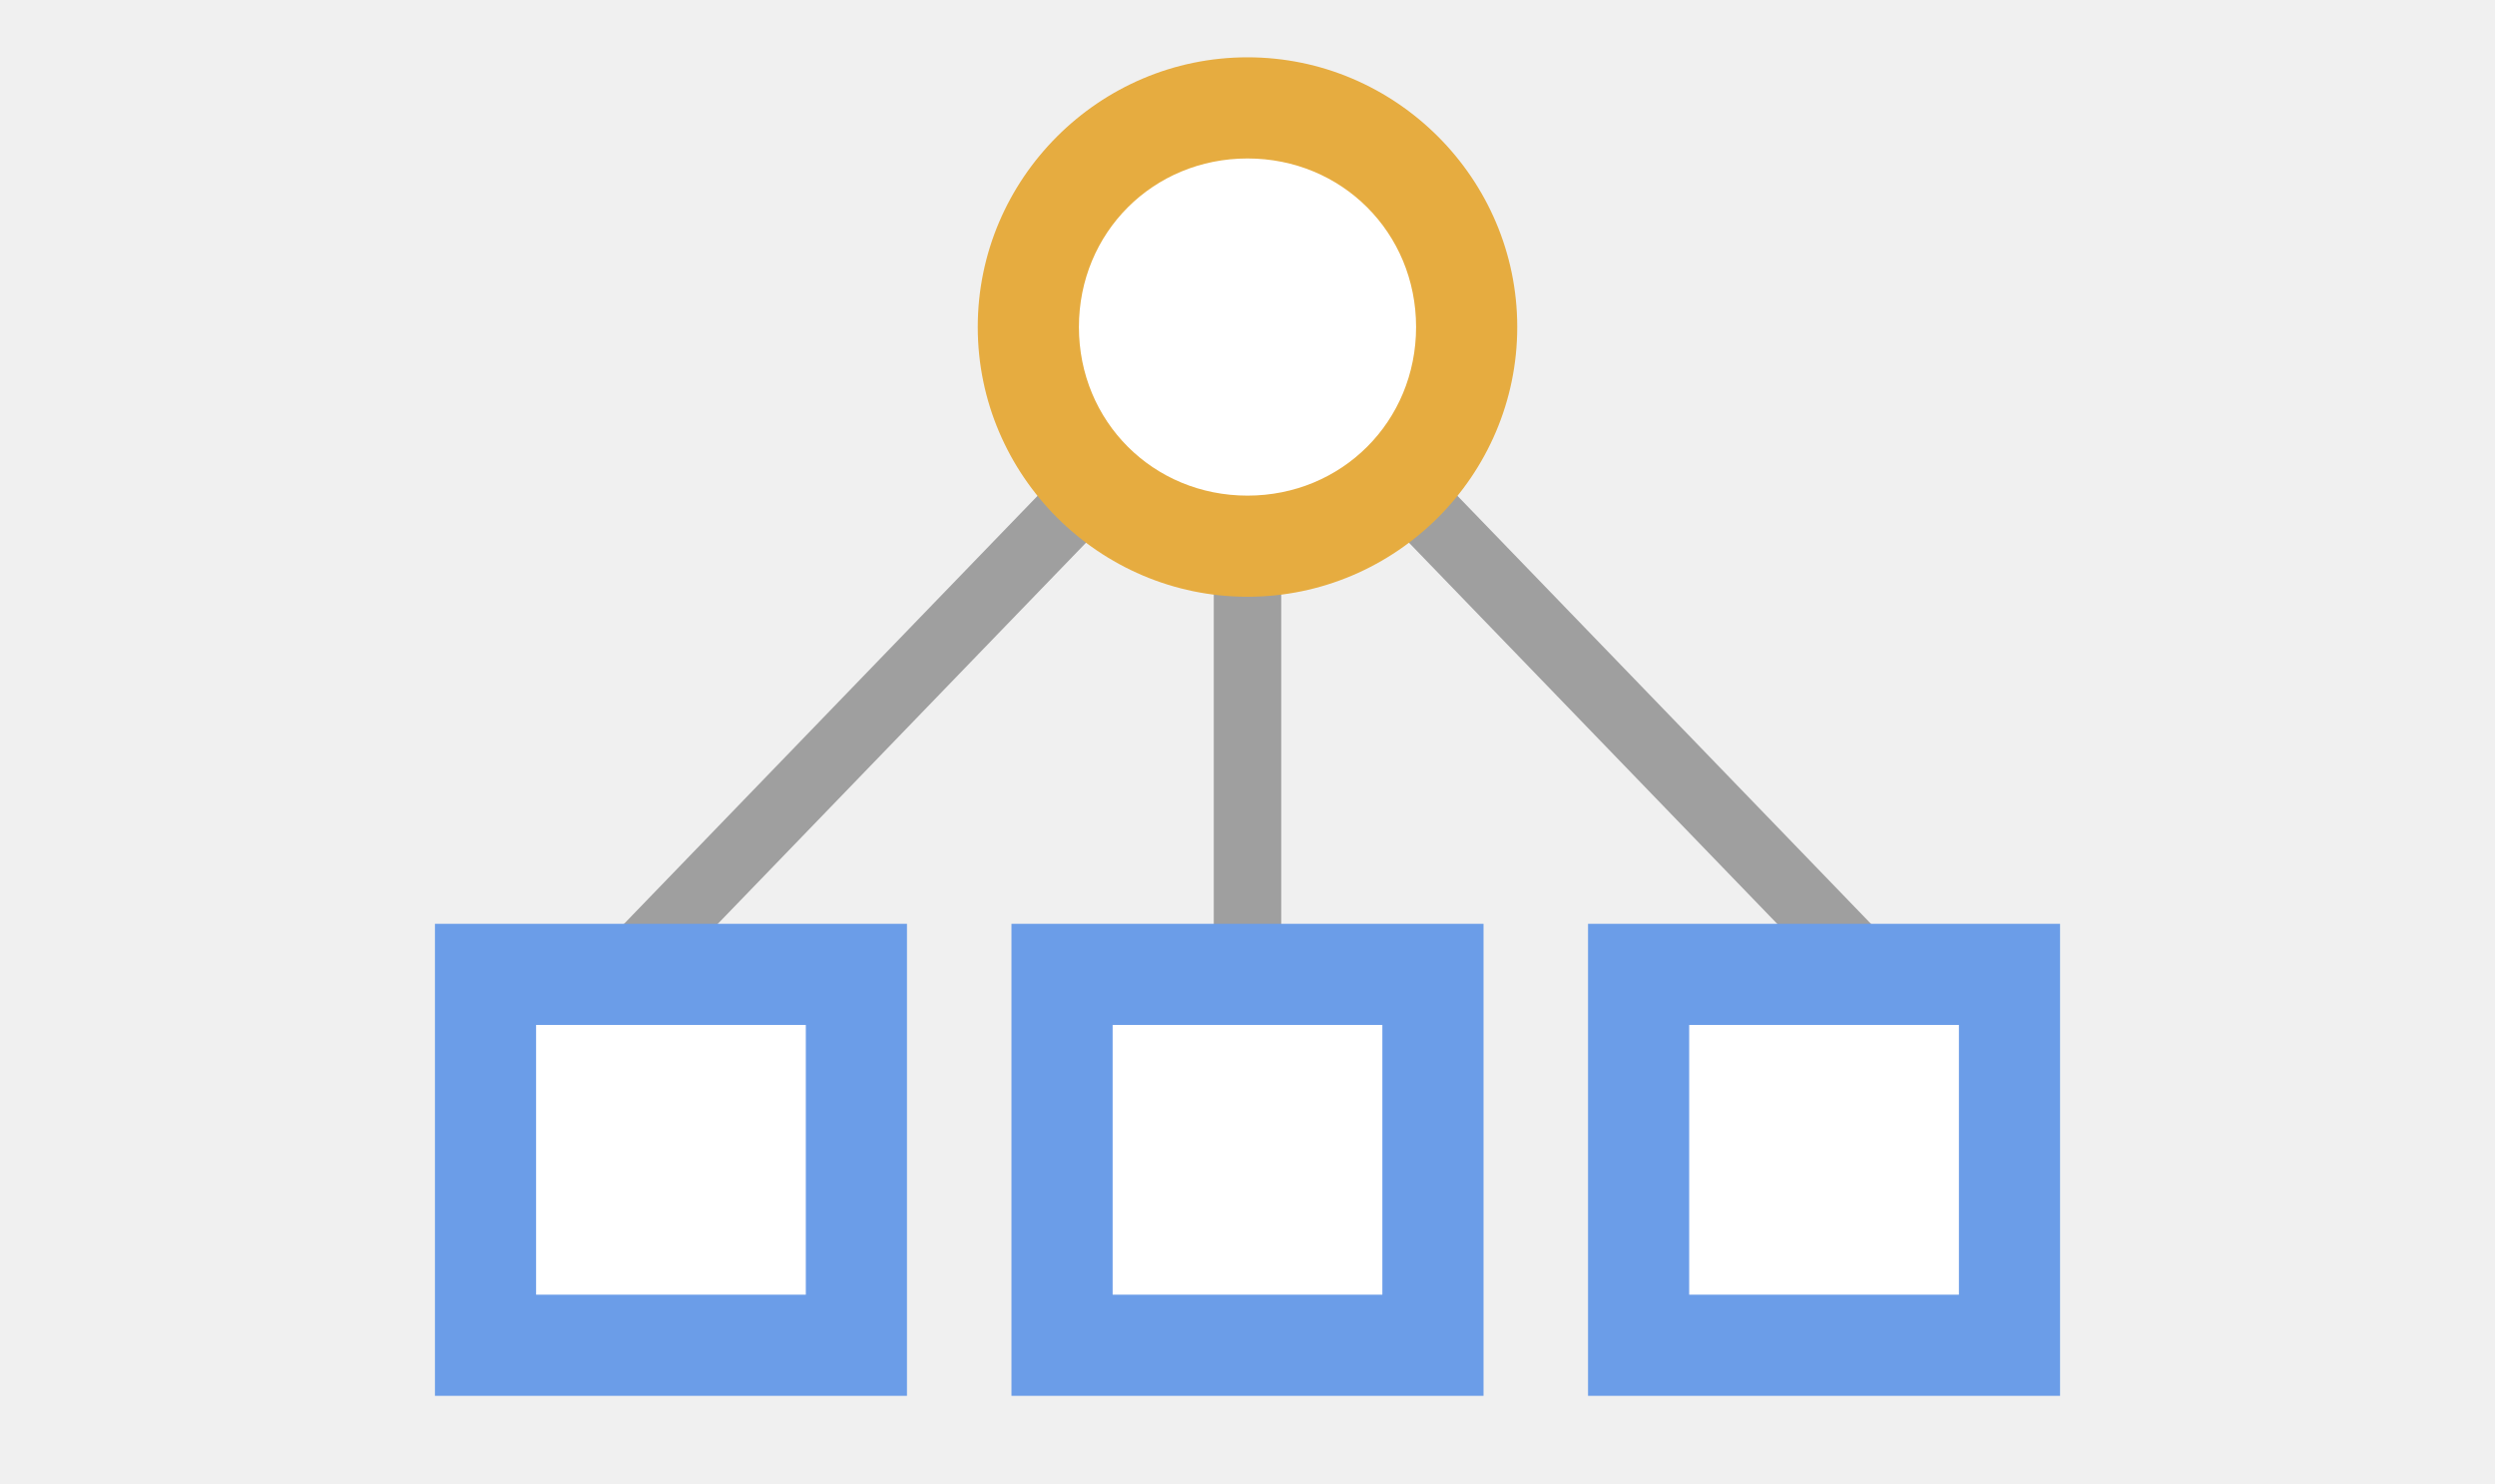
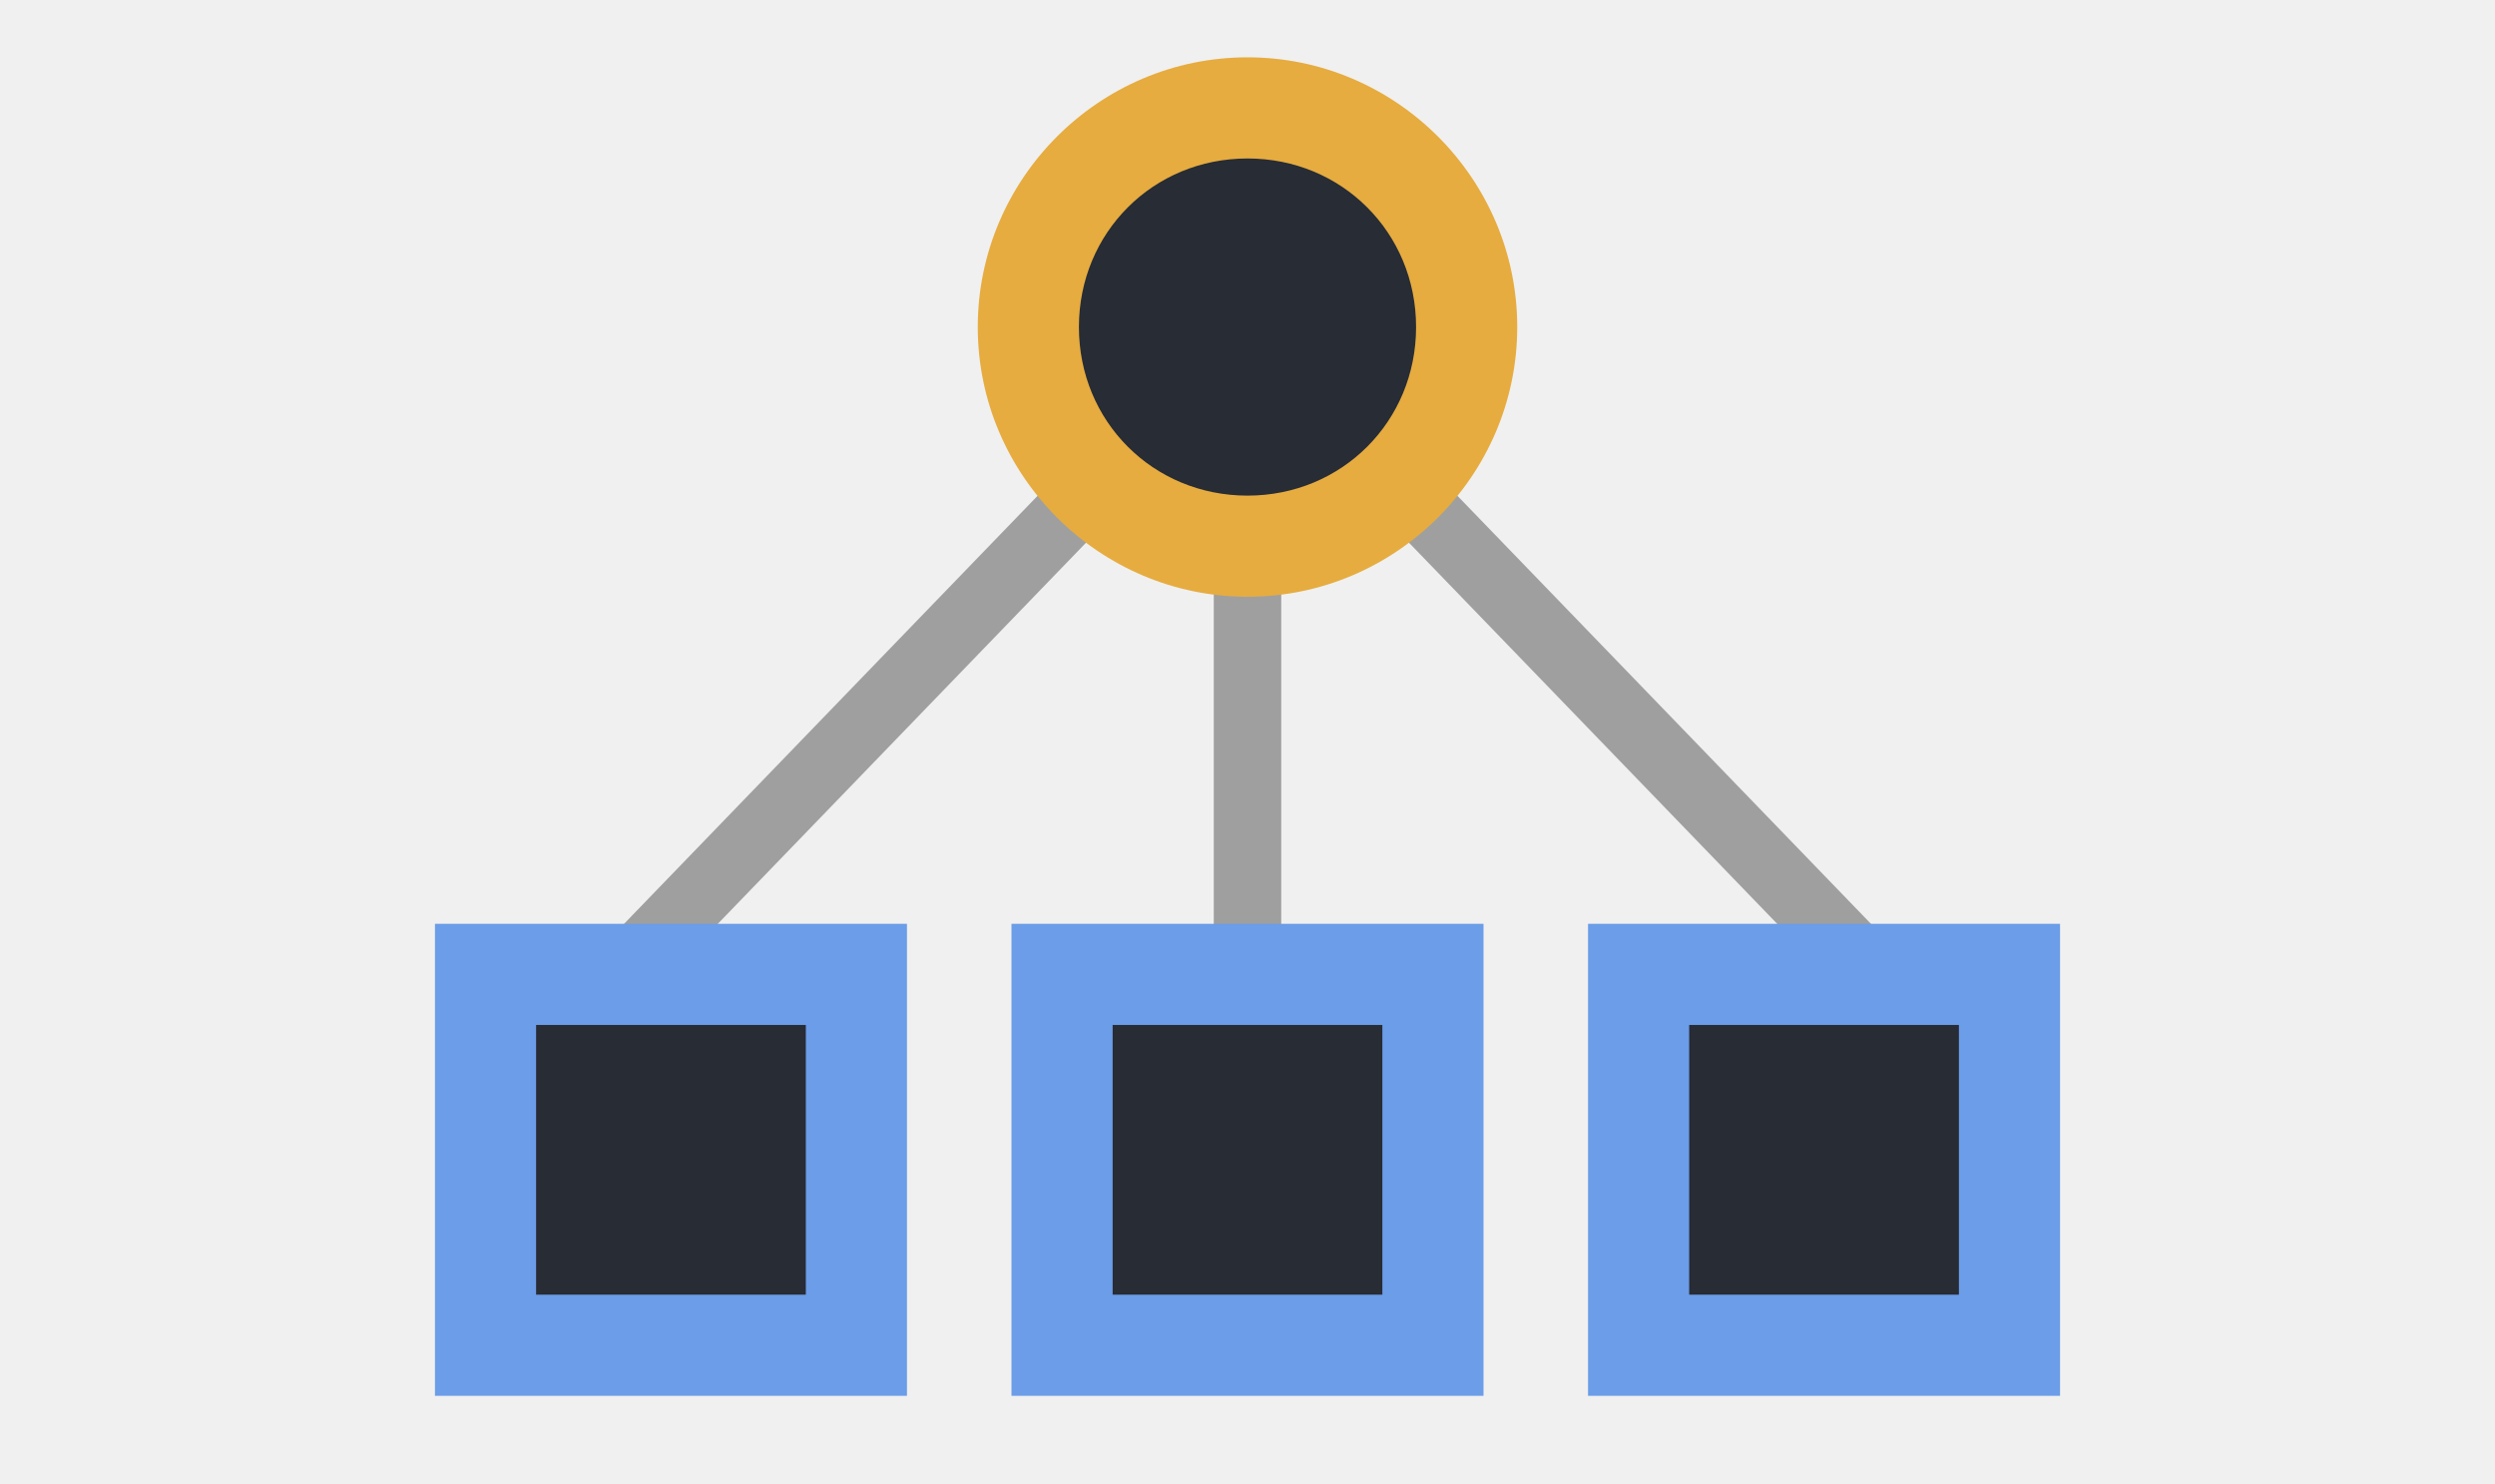
<svg xmlns="http://www.w3.org/2000/svg" version="1.1" id="svg13659" x="0px" y="0px" viewBox="0 0 74 44" style="enable-background:new 0 0 74 44;" xml:space="preserve">
-   <style type="text/css">
+   <defs id="defs6206" />
+   <style type="text/css" id="style6176">
	.st0{fill:none;stroke:#9F9F9F;stroke-width:2;stroke-linecap:square;}
	.st1{fill:#FFFFFF;}
	.st2{fill:#6B9DE8;}
	.st3{fill:#E6AC40;}
</style>
-   <line class="st0" x1="37" y1="9.7" x2="37" y2="34.4" />
-   <g id="rect13665">
-     <rect x="31.5" y="28.9" class="st1" width="11" height="11" />
-     <path class="st2" d="M41,30.4v8h-8v-8H41 M44,27.4H30v14h14V27.4L44,27.4z" />
-   </g>
-   <line class="st0" x1="37" y1="9.7" x2="54.1" y2="27.4" />
-   <line class="st0" x1="37" y1="9.7" x2="19.9" y2="27.4" />
-   <g id="circle11877">
-     <circle class="st1" cx="37" cy="9.7" r="6.5" />
-     <path class="st3" d="M37,4.7c2.8,0,5,2.2,5,5s-2.2,5-5,5s-5-2.2-5-5S34.2,4.7,37,4.7 M37,1.7c-4.4,0-8,3.6-8,8s3.6,8,8,8s8-3.6,8-8   S41.4,1.7,37,1.7L37,1.7z" />
-   </g>
-   <g id="rect13665_1_">
-     <rect x="48.6" y="28.9" class="st1" width="11" height="11" />
-     <path class="st2" d="M58.1,30.4v8h-8v-8H58.1 M61.1,27.4h-14v14h14V27.4L61.1,27.4z" />
-   </g>
-   <g id="rect13665_3_">
-     <rect x="14.4" y="28.9" class="st1" width="11" height="11" />
-     <path class="st2" d="M23.9,30.4v8h-8v-8H23.9 M26.9,27.4h-14v14h14V27.4L26.9,27.4z" />
-   </g>
+   <line class="st0" x1="37" y1="9.7" x2="37" y2="34.4" id="line6178" />
+   <rect style="fill:#282c34;fill-opacity:1" id="rect6181" height="11" width="11" class="st1" y="28.9" x="31.5" />
+   <path style="fill:#6b9de8" id="path6183" d="m 41,30.4 0,8 -8,0 0,-8 8,0 m 3,-3 -14,0 0,14 14,0 0,-14 0,0 z" class="st2" />
+   <line class="st0" x1="37" y1="9.7" x2="54.1" y2="27.4" id="line6185" />
+   <line class="st0" x1="37" y1="9.7" x2="19.9" y2="27.4" id="line6187" />
+   <circle style="fill:#282c34;fill-opacity:1" id="circle6190" r="6.5" cy="9.7" cx="37" class="st1" />
+   <path style="fill:#e6ac40" id="path6192" d="m 37,4.7 c 2.8,0 5,2.2 5,5 0,2.8 -2.2,5 -5,5 -2.8,0 -5,-2.2 -5,-5 0,-2.8 2.2,-5 5,-5 m 0,-3 c -4.4,0 -8,3.6 -8,8 0,4.4 3.6,8 8,8 4.4,0 8,-3.6 8,-8 0,-4.4 -3.6,-8 -8,-8 l 0,0 z" class="st3" />
+   <rect style="fill:#282c34;fill-opacity:1" id="rect6195" height="11" width="11" class="st1" y="28.9" x="48.6" />
+   <path style="fill:#6b9de8" id="path6197" d="m 58.1,30.4 0,8 -8,0 0,-8 8,0 m 3,-3 -14,0 0,14 14,0 0,-14 0,0 z" class="st2" />
+   <rect style="fill:#282c34;fill-opacity:1" id="rect6200" height="11" width="11" class="st1" y="28.9" x="14.4" />
+   <path style="fill:#6b9de8" id="path6202" d="m 23.9,30.4 0,8 -8,0 0,-8 8,0 m 3,-3 -14,0 0,14 14,0 0,-14 0,0 z" class="st2" />
</svg>
